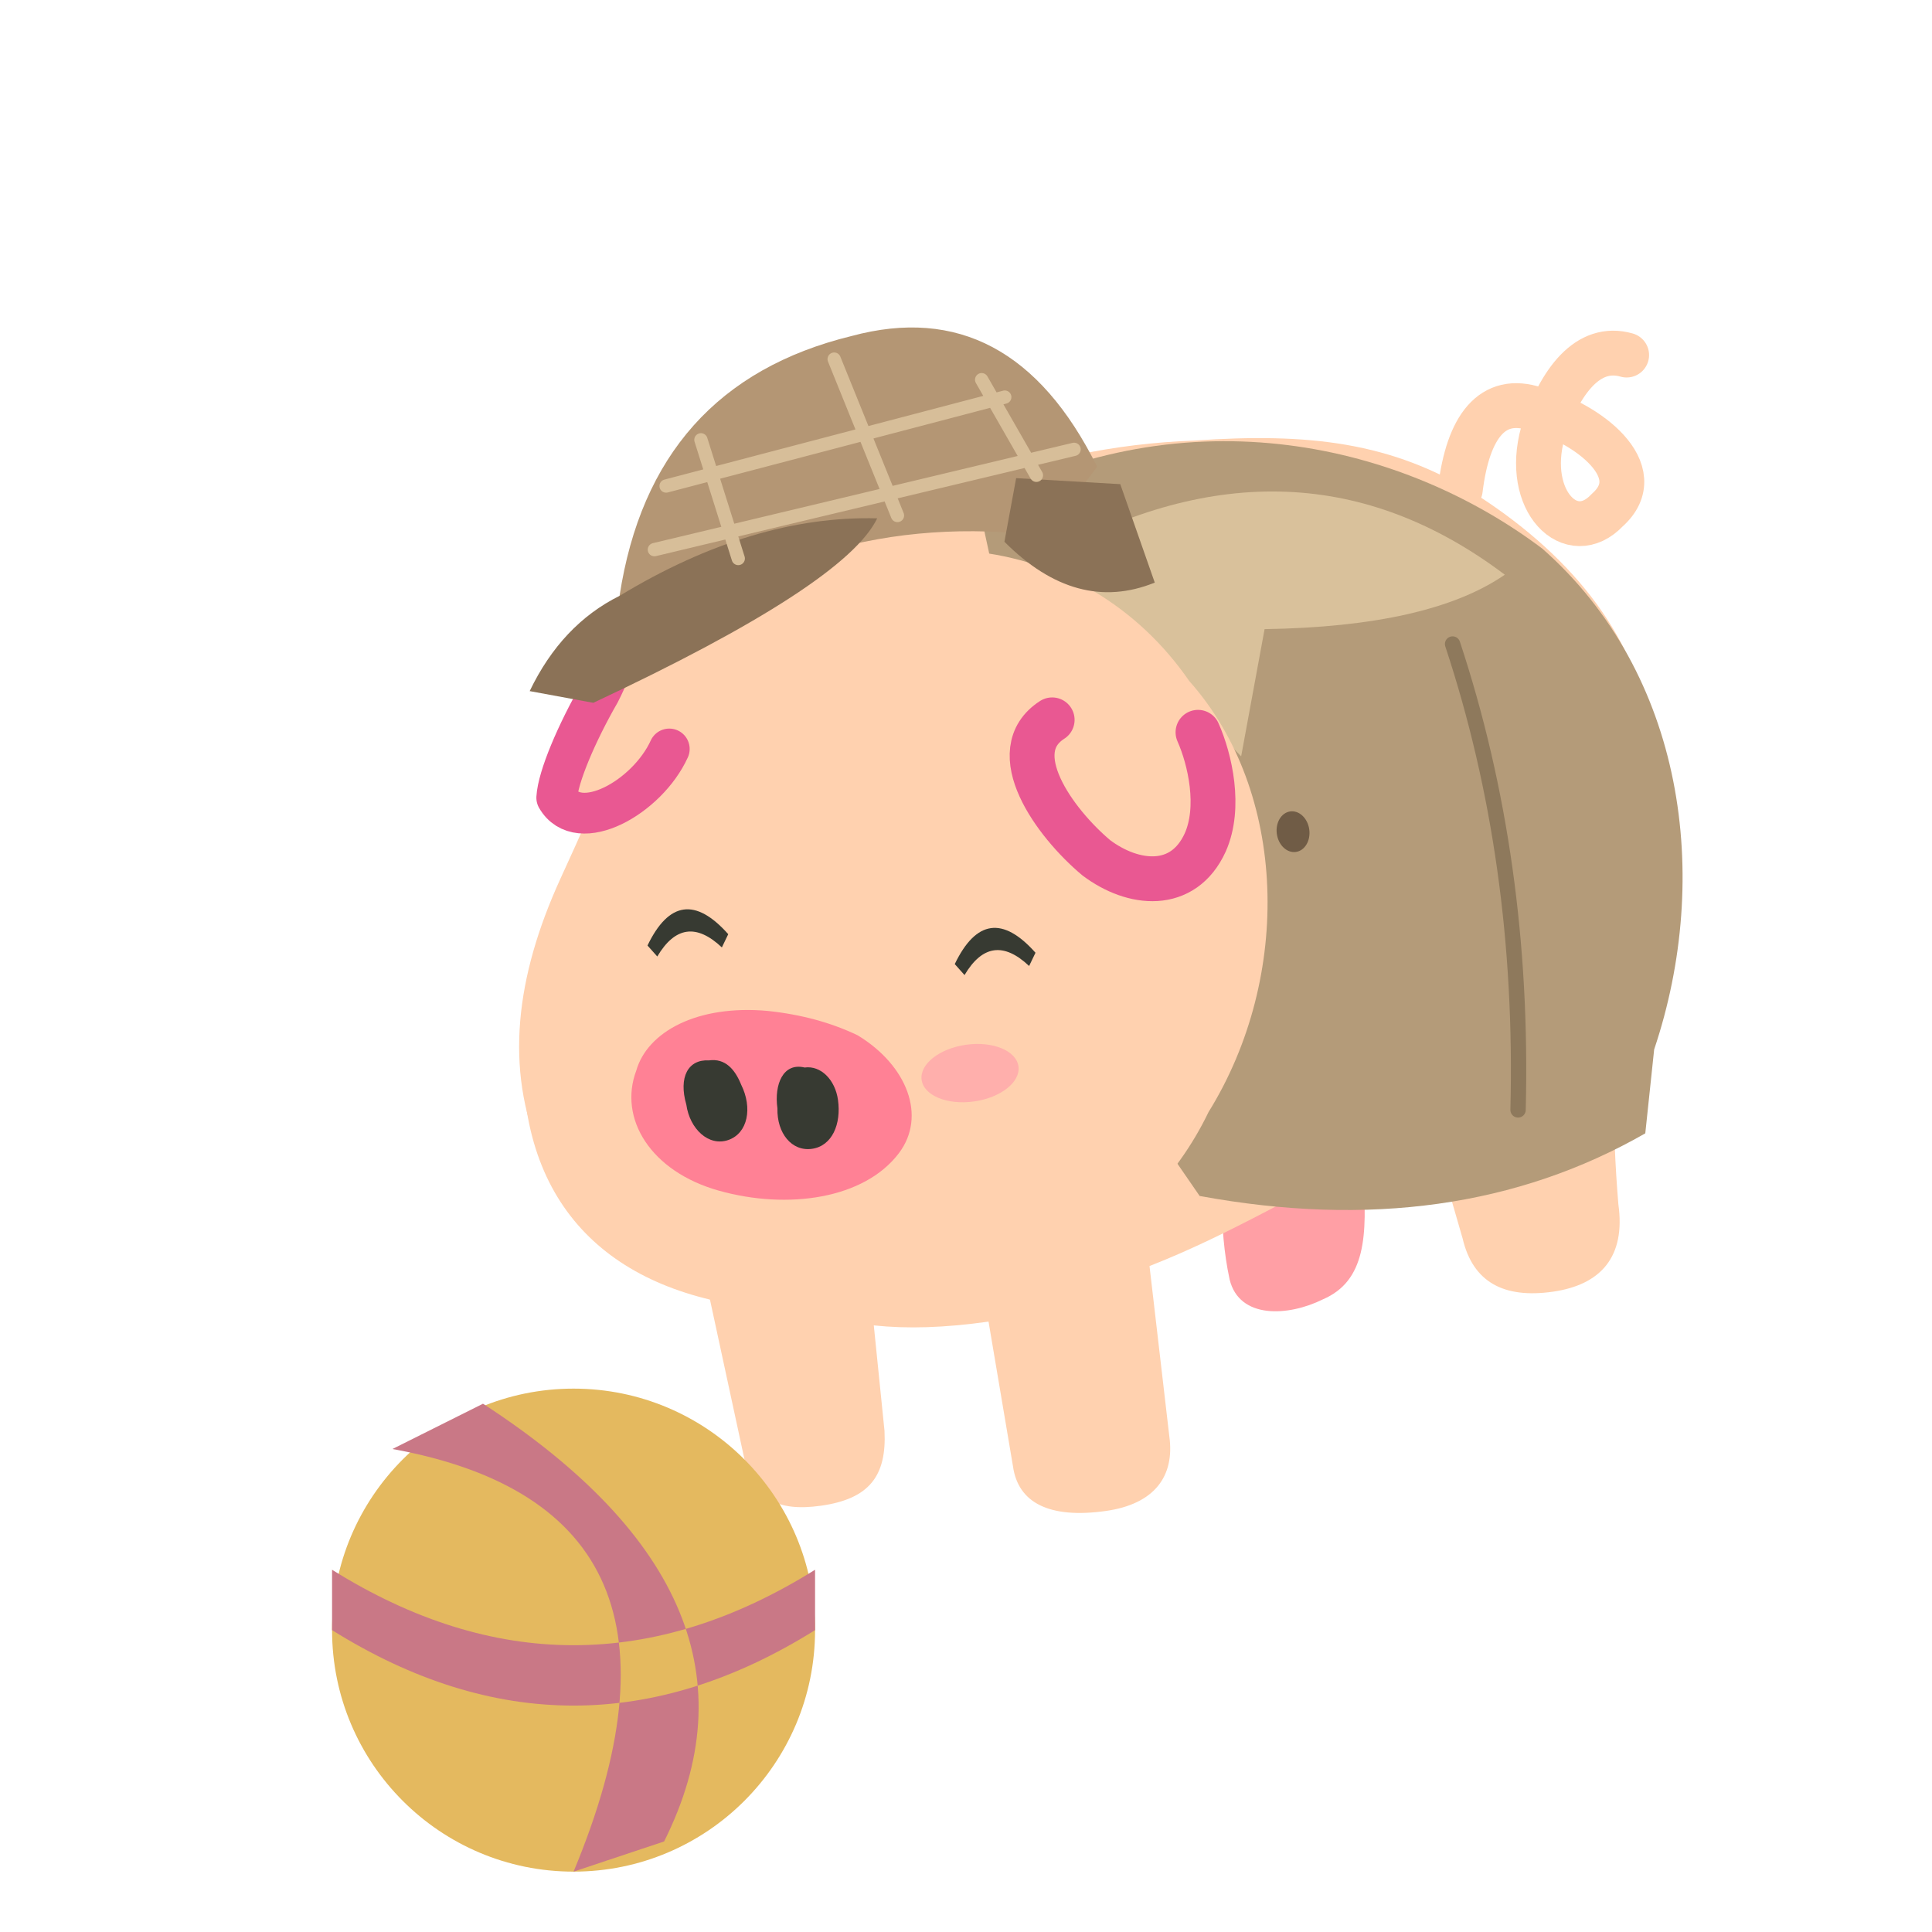
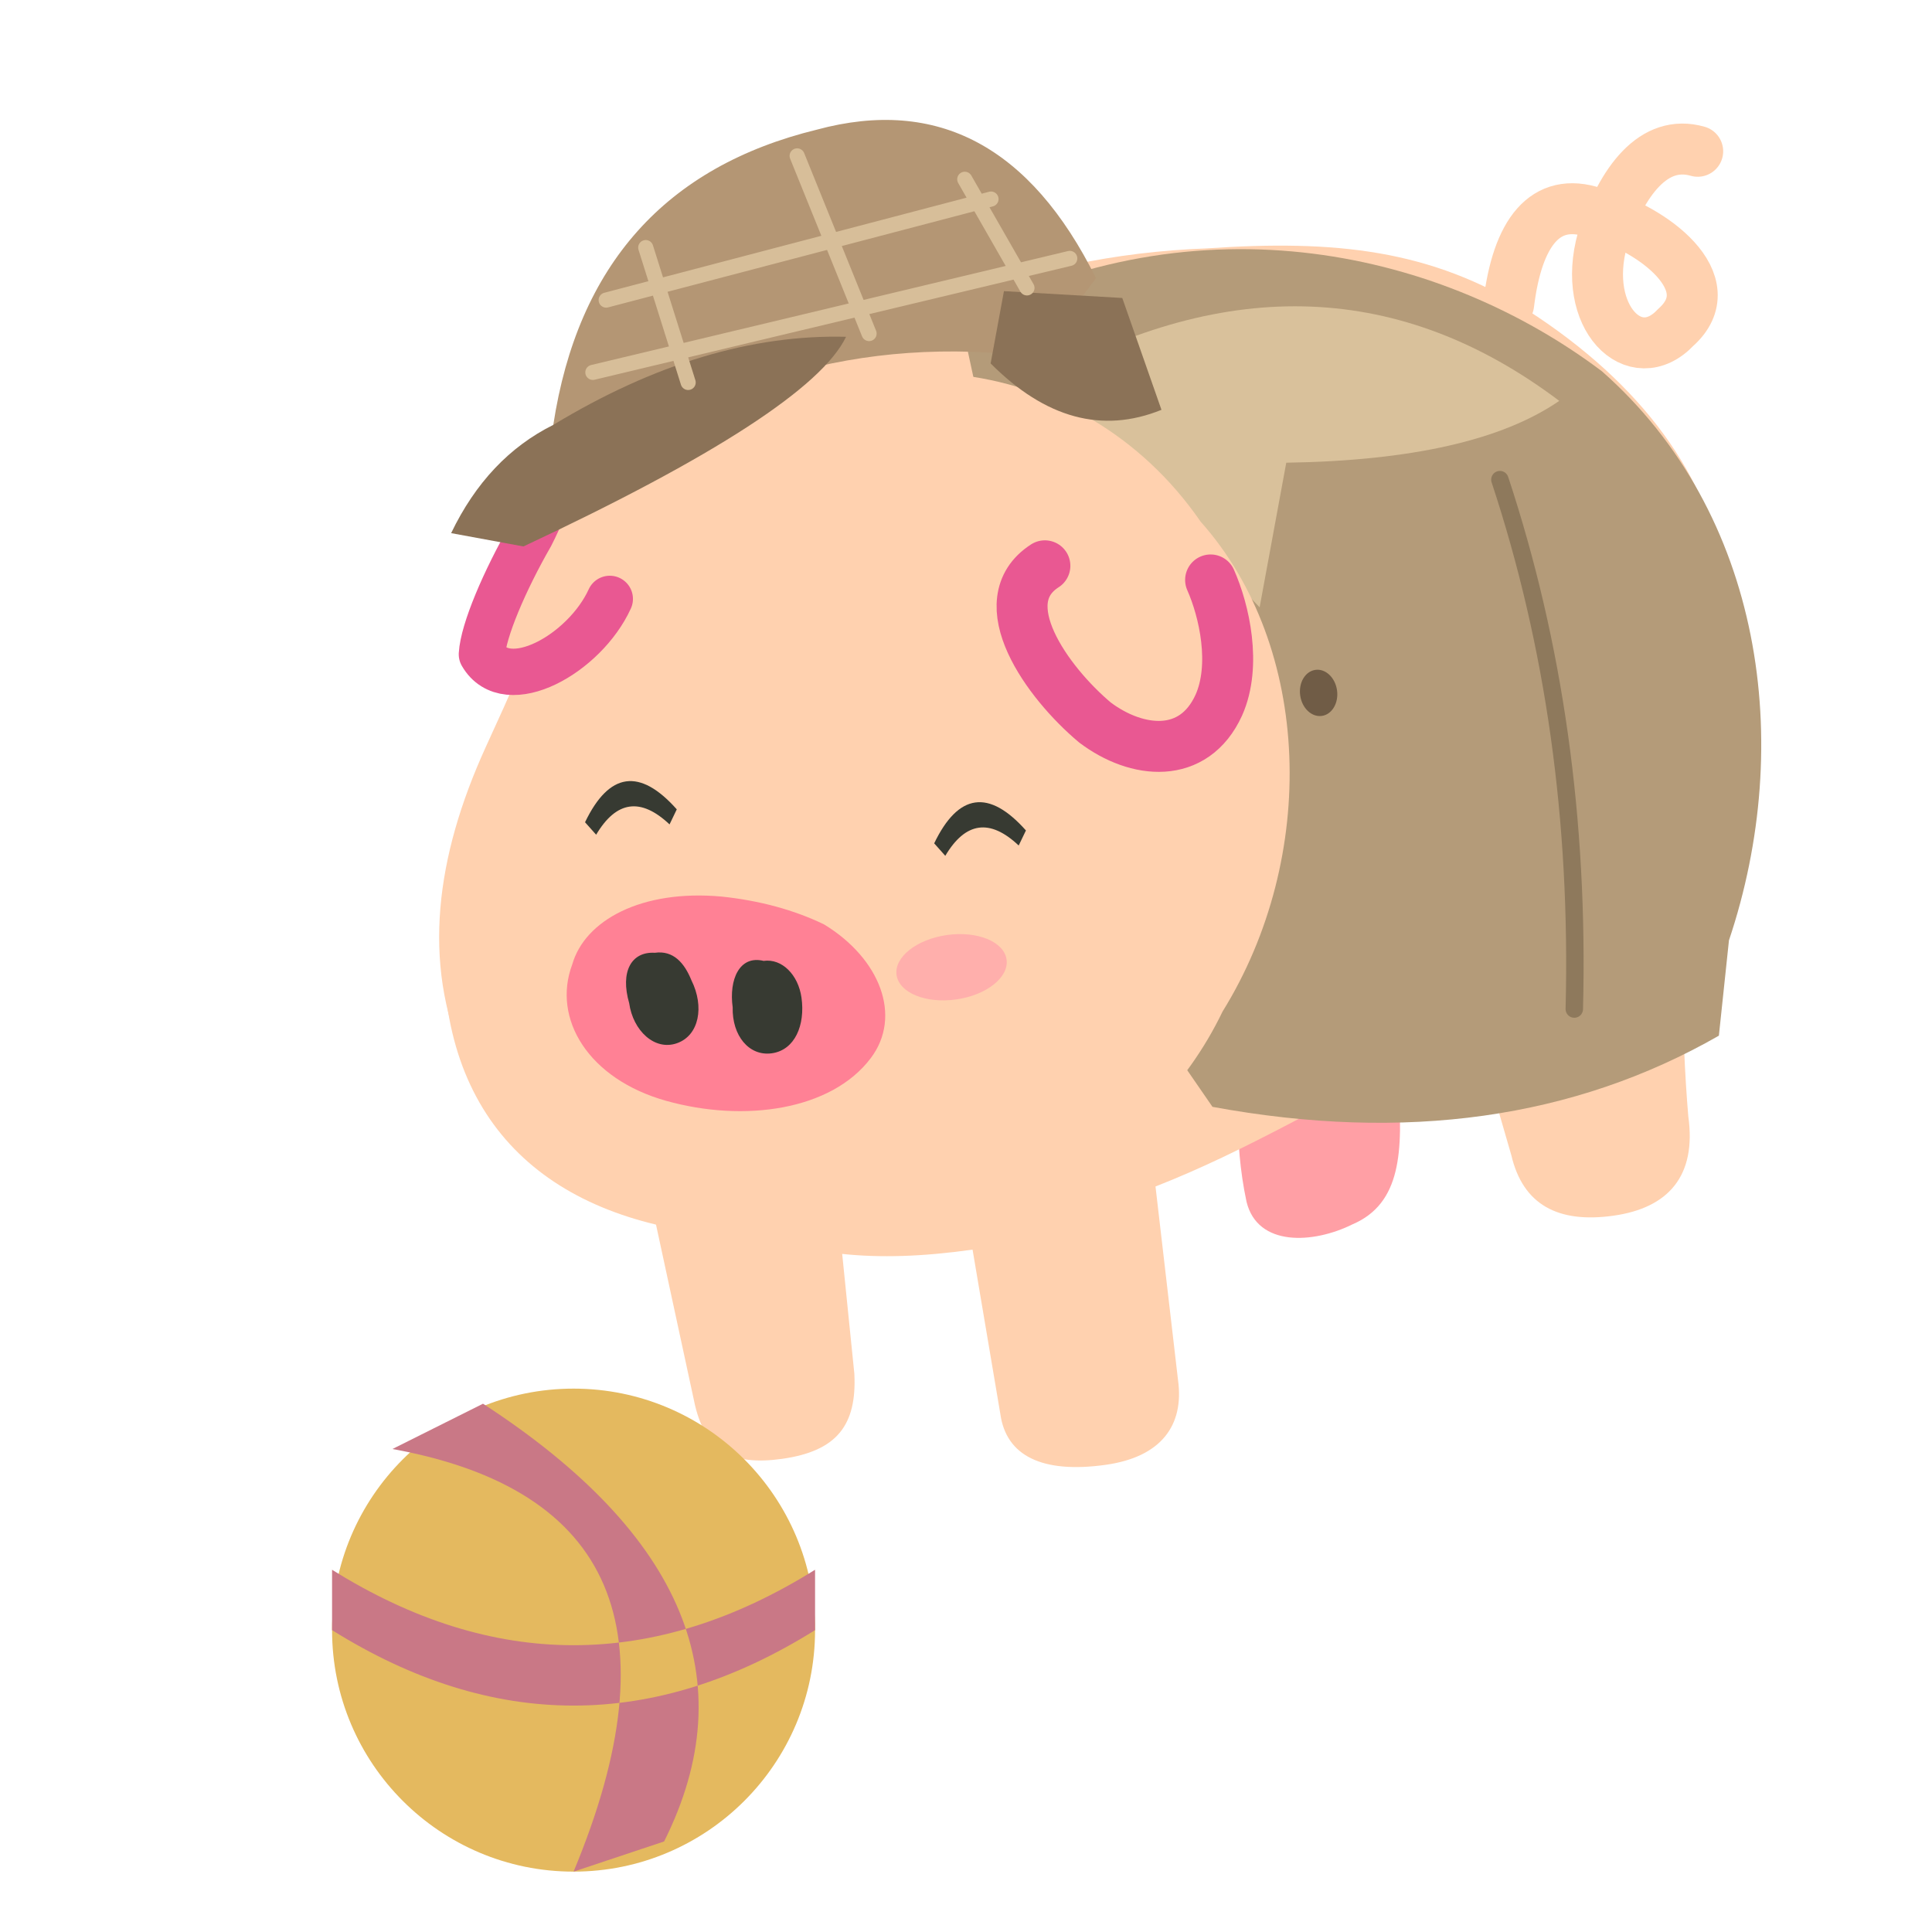
<svg xmlns="http://www.w3.org/2000/svg" width="64" height="64" viewBox="0 0 64 64" role="img" aria-label="侦探猪·玩耍">
  <g transform="translate(14 3) scale(0.77)">
    <g transform="rotate(-8 32 44)">
-       <g transform="translate(3 9) scale(.88)">
+       <g>
        <g transform="translate(-7.17 -0.78) scale(0.1993)" stroke-linecap="round" stroke-linejoin="round">
          <path fill="#FF9FA5" d="M214 210C213 221 210 232 211 246C212 256 224 257 233 254C244 251 246 240 247 225L248 211Z" />
          <path d="M294 62C298 47 305 40 315 45C327 50 341 64 329 72C319 80 309 67 316 51C322 39 330 31 339 35" fill="none" stroke="#FFD1AF" stroke-width="11" />
          <path fill="#FFD1AF" d="M110 70C155 46 192 37 231 41C259 43 279 48 298 64C320 83 332 105 332 128C333 146 326 163 319 180C312 197 309 223 308 241C308 254 301 260 289 260C277 260 270 255 269 244L267 230C266 222 261 219 253 220C231 227 213 235 192 240L191 282C191 292 185 298 173 298C159 298 152 293 152 284L151 248C140 248 131 247 123 245L122 271C121 282 116 287 104 287C93 287 88 283 87 273L84 232C63 224 52 210 48 192C42 170 48 148 62 126C69 115 75 106 80 94C87 79 96 68 110 70Z" />
          <path fill="#FFD1AF" d="M63 107C64 97 75 81 84 68C90 58 102 58 108 66L115 87L90 113Z" />
        </g>
        <path d="M28 9C39 5 49 9 55 15C61 22 61 32 57 40L56 44Q46 48 34 44L30 36Z" fill="#B49B79" />
        <path d="M31 12Q44 7 53 16Q49 18 41 17L39 23Z" fill="#D9C19B" />
        <path d="M50 19Q52 30 50 42" fill="none" stroke="#8E795C" stroke-width="0.75" stroke-linecap="round" stroke-linejoin="round" />
        <ellipse cx="41" cy="27" rx="0.8" ry="1" fill="#705C46" />
        <path d="M14 14C23 8 33 11 37 19C41 25 40 34 35 40C31 46 23 49 15 47C7 46 2 42 2 35C2 27 8 20 14 14Z" fill="#FFD1AF" />
        <g transform="translate(-7.17 -0.78) scale(0.1993)" stroke-linecap="round" stroke-linejoin="round">
          <path d="M97 65C88 63 83 75 78 82C71 91 65 101 64 106C68 116 86 109 93 98" fill="none" stroke="#E95892" stroke-width="10" />
          <path d="M187 104C174 110 184 129 193 139C201 147 213 150 220 139C225 131 224 119 222 112" fill="none" stroke="#E95892" stroke-width="11" />
          <path fill="#373A32" d="M81 145Q91 130 101 145L99 148Q91 138 83 148Z" />
          <path fill="#373A32" d="M155 160Q165 145 175 160L173 163Q165 153 157 163Z" />
          <path fill="#FF8195" d="M108 165C91 161 78 166 74 175C68 186 74 200 90 207C106 214 125 214 135 204C143 196 140 183 129 174C123 170 116 167 108 165Z" />
          <path fill="#373A32" d="M92 175C87 174 84 178 85 185C85 191 89 196 94 195C99 194 101 188 99 182C98 178 96 175 92 175Z" />
          <path fill="#373A32" d="M115 180C110 178 107 183 107 189C106 195 109 200 114 200C119 200 122 195 122 189C122 184 119 180 115 180Z" />
        </g>
        <ellipse cx="23.72" cy="36.49" rx="2.39" ry="1.4" fill="#FFAFAC" />
        <path d="M10 11Q13 1 23 0Q31-1 34 8L31 11Q20 8 10 14Z" fill="#B49674" />
        <path d="M10 11Q17 8 23 9Q21 12 8 16L5 15Q7 12 10 11Z" fill="#8B7257" />
        <path d="M30 8L35 9L36 14Q32 15 29 11Z" fill="#8B7257" />
        <path d="M15 4L16 10M22 1L24 9M29 3L31 8M13 6L30 4M12 9L33 7" fill="none" stroke="#D7BE99" stroke-width="0.65" stroke-linecap="round" stroke-linejoin="round" />
      </g>
    </g>
  </g>
  <g transform="translate(2 0)">
    <ellipse cx="17" cy="54" rx="8" ry="8" fill="#E4B95F" />
    <path d="M11 48Q22 50 17 62L20 61Q24 53 14 46.5ZM9 52Q17 57 25 52L25 54Q17 59 9 54Z" fill="#C97886" />
  </g>
</svg>
